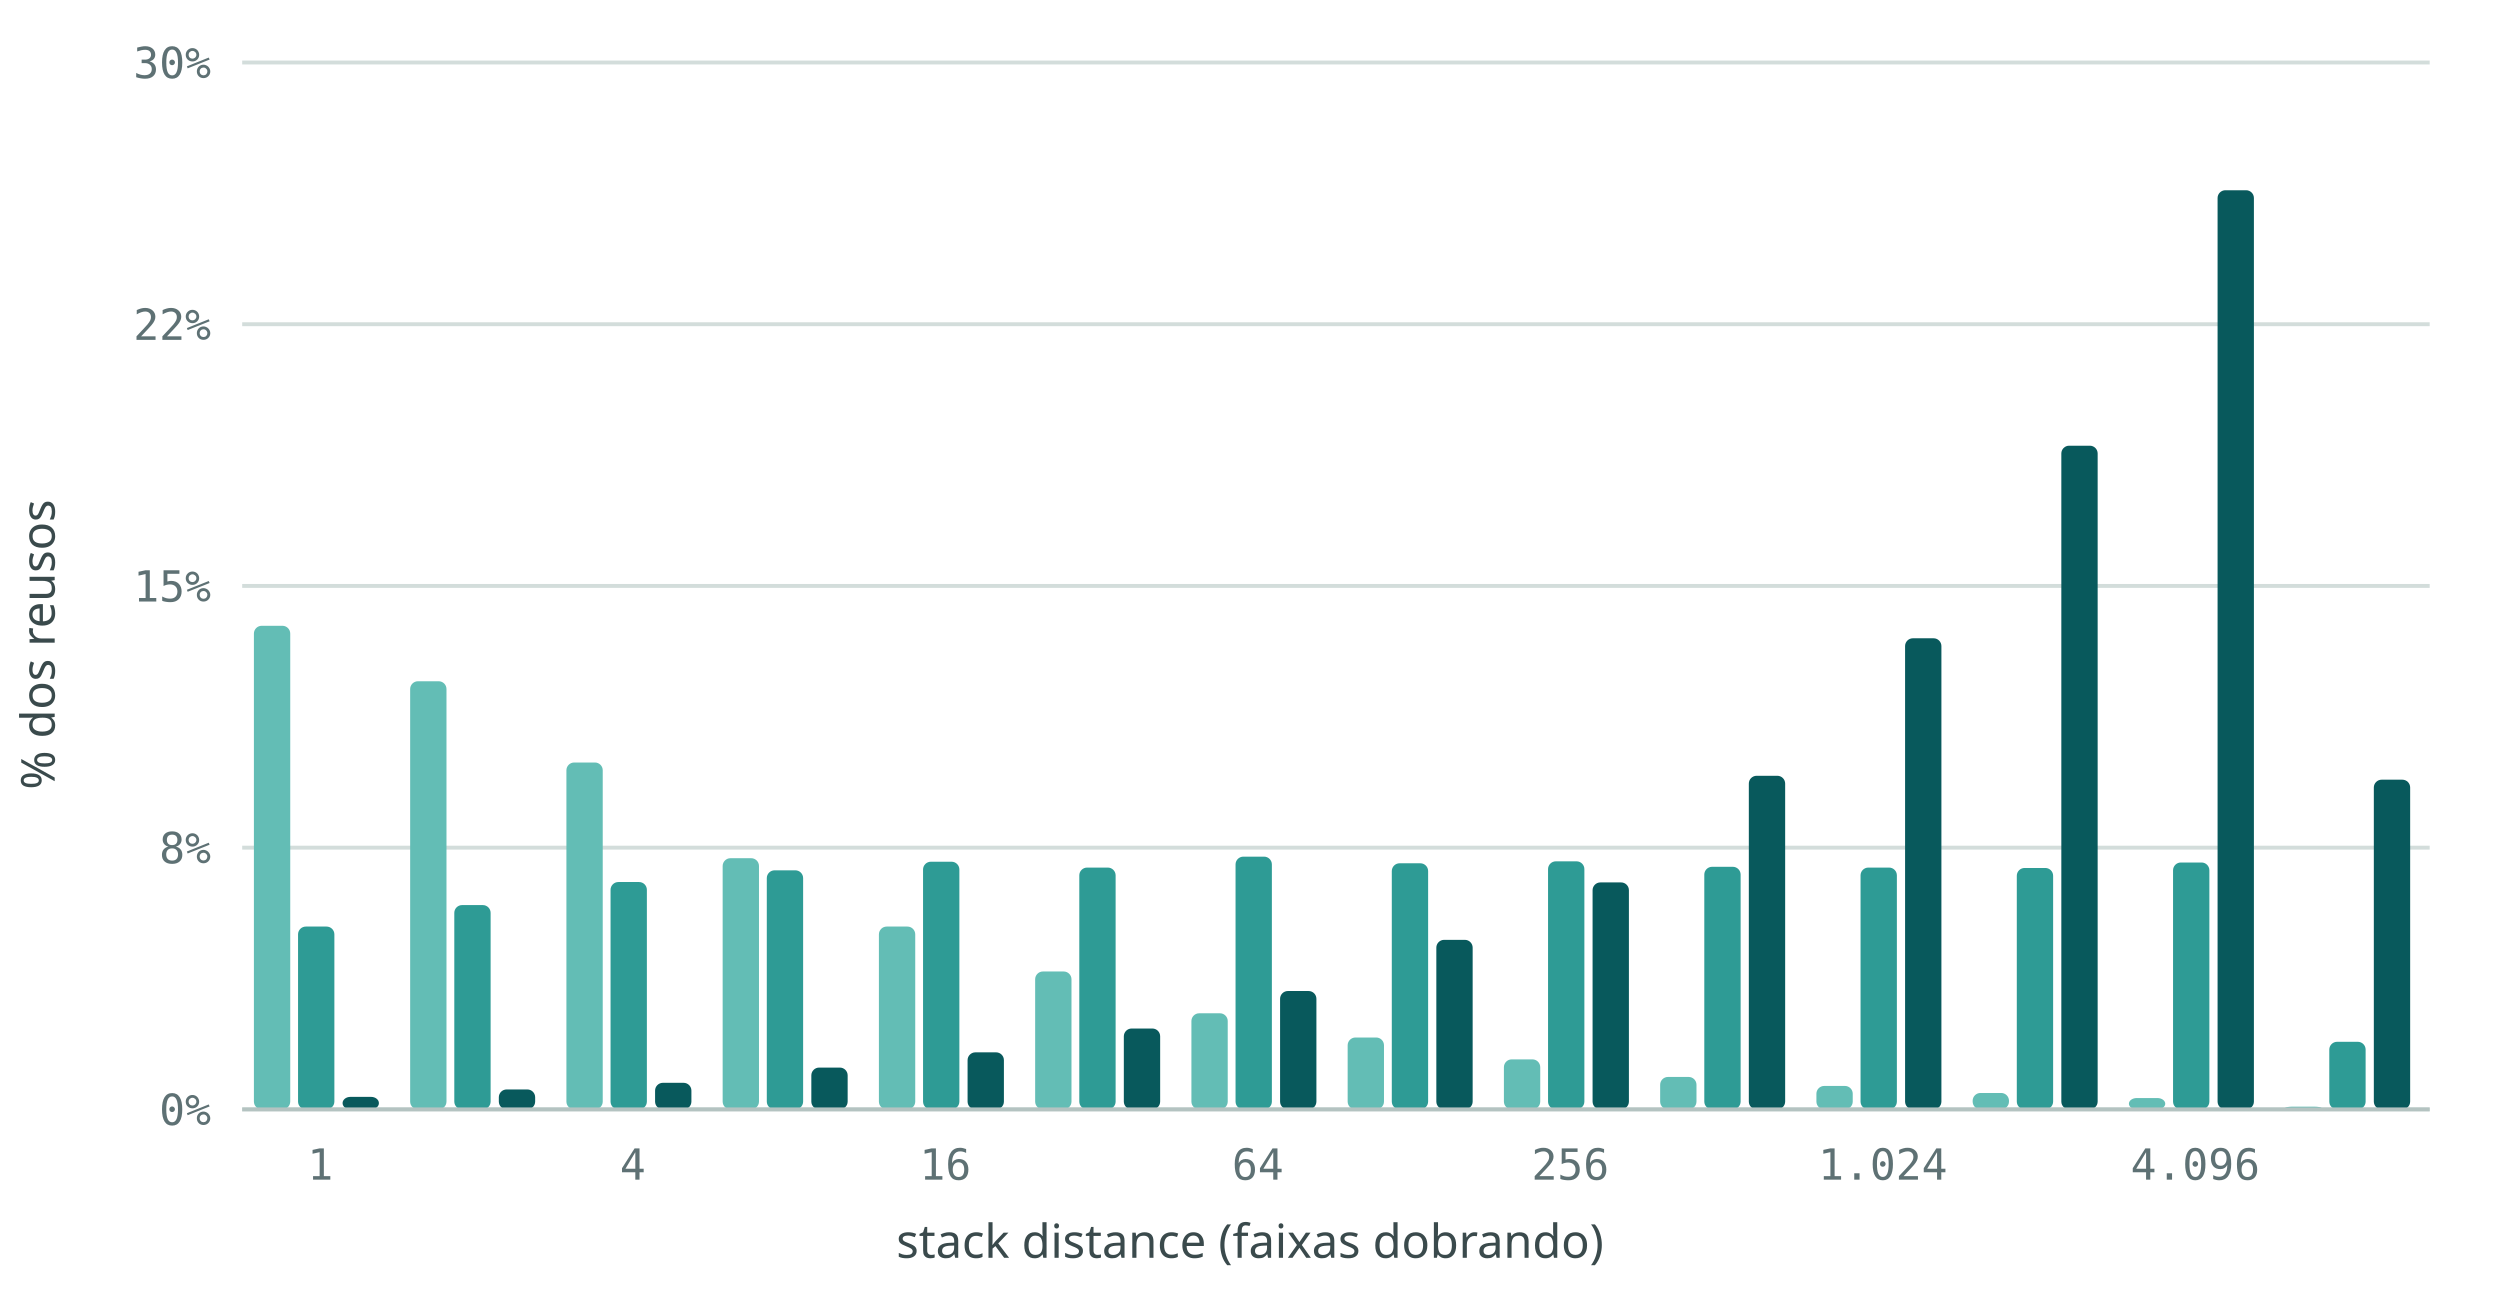
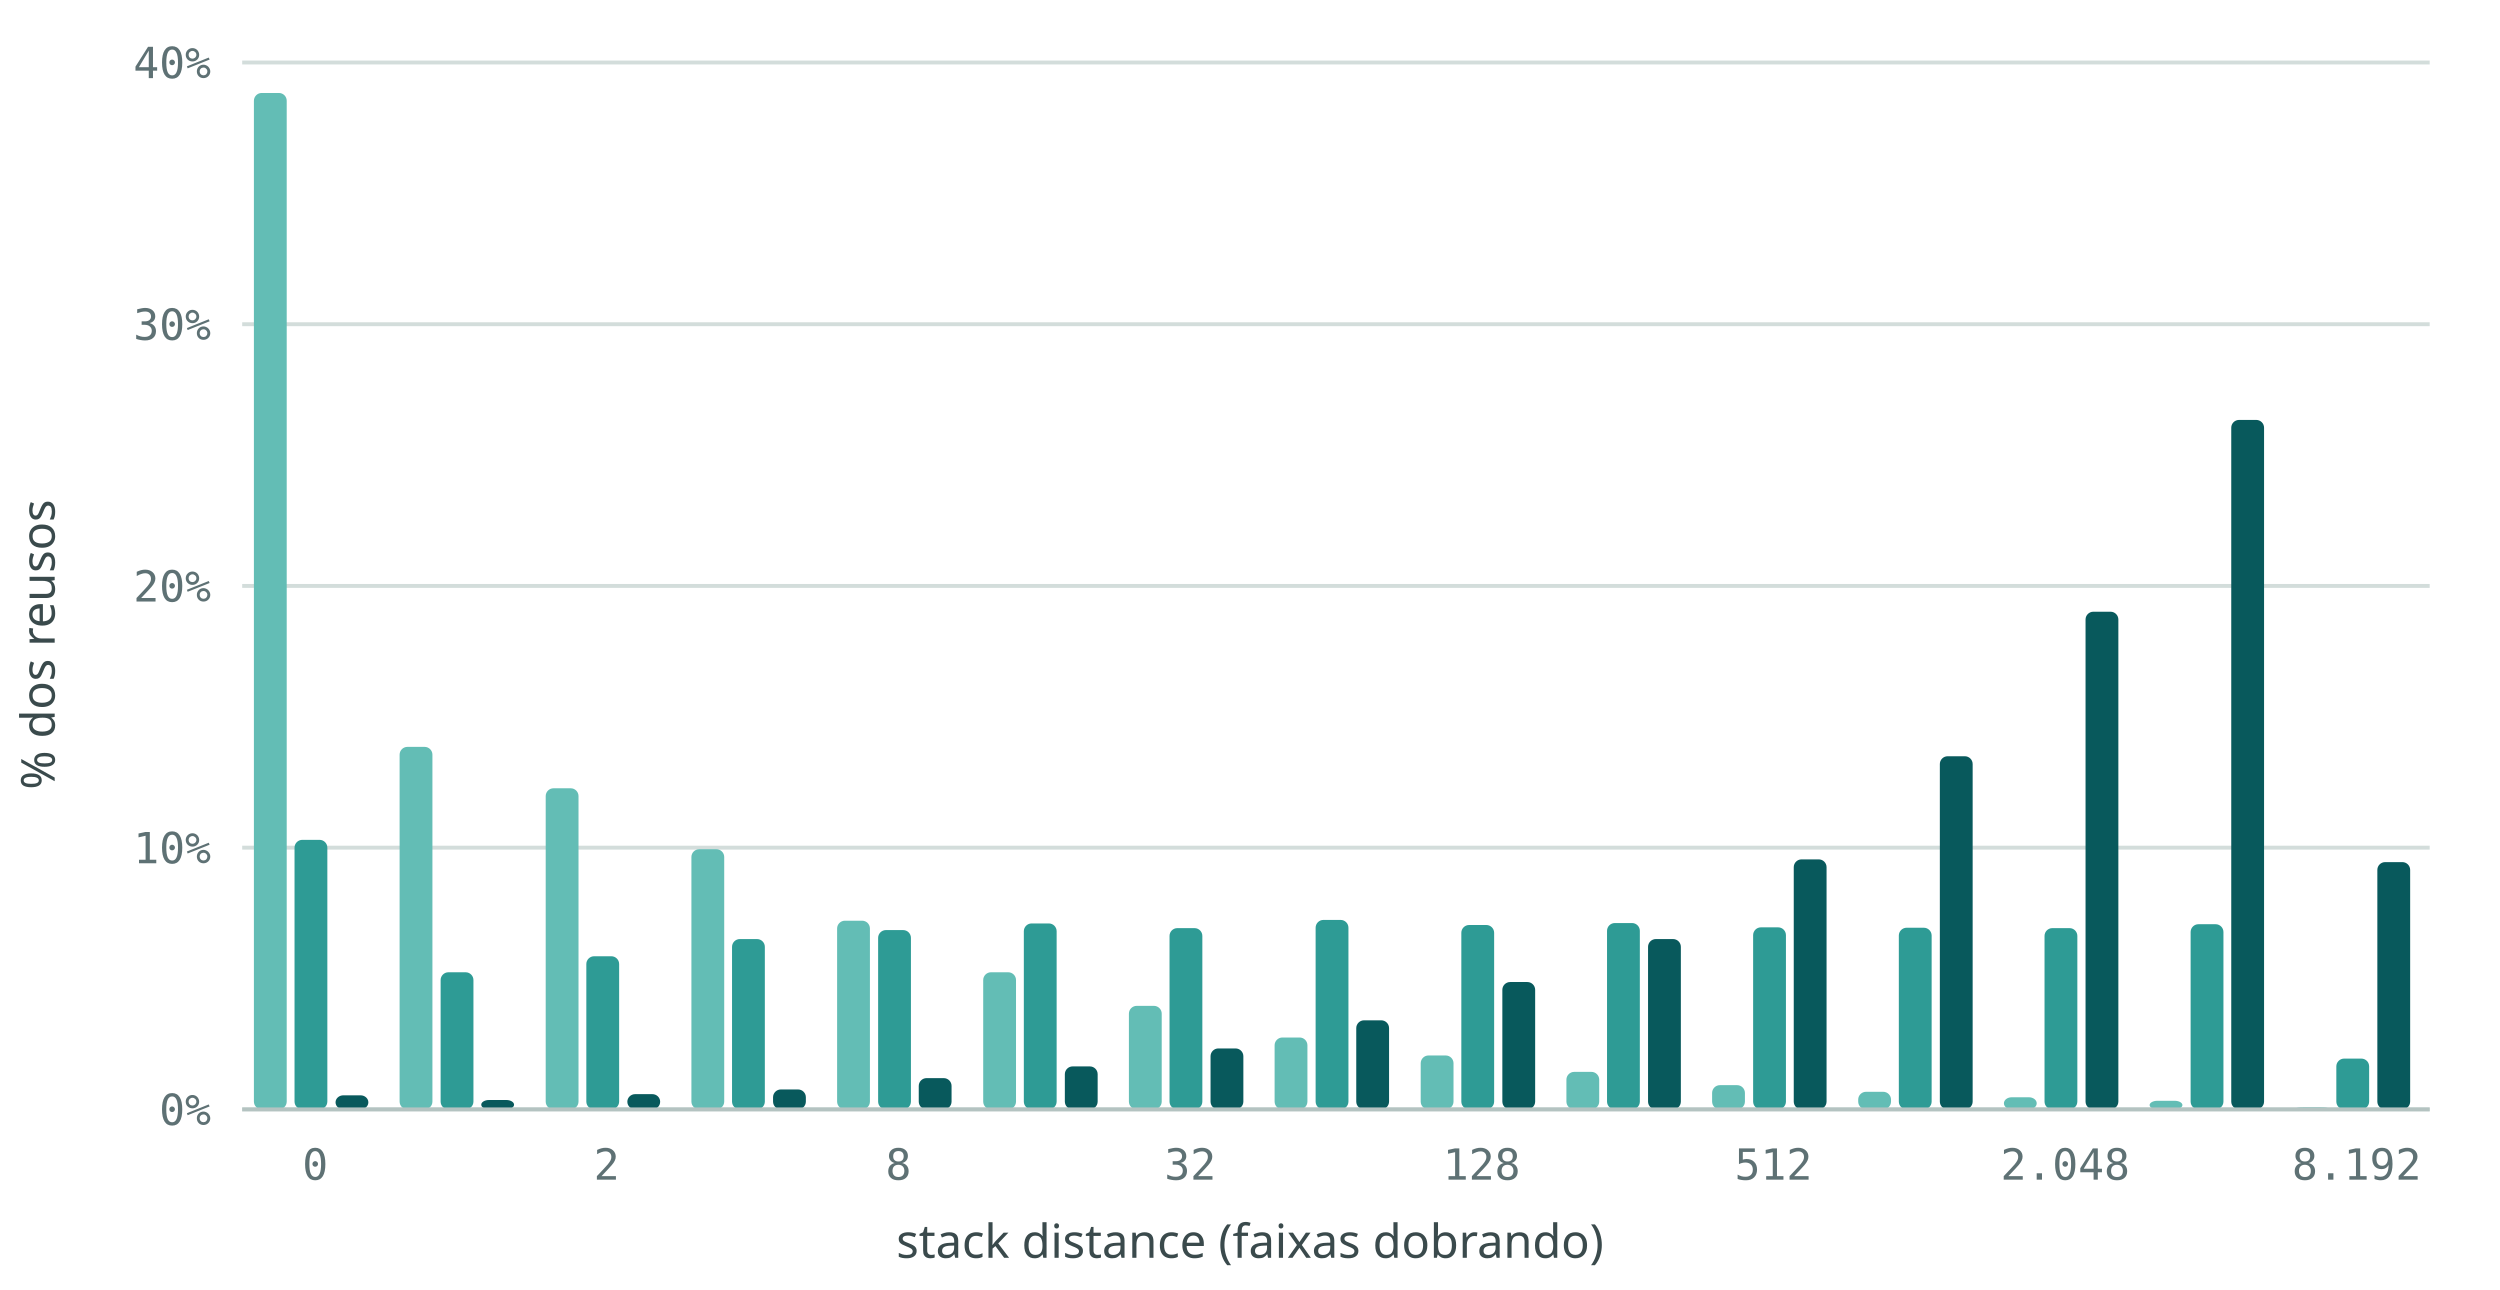
<svg xmlns="http://www.w3.org/2000/svg" viewBox="0 0 640 330" role="img" aria-label="Distribuicao da stack distance por faixa">
  <style>.gx{stroke:#D3DDDB;stroke-width:1}.ax{stroke:#B4C3C1;stroke-width:1}.tk{font:11px ui-monospace,monospace;fill:#5E7174}.lb{font:12px system-ui,sans-serif;fill:#3A4A4C}</style>
  <line class="gx" x1="62.0" y1="284.0" x2="622.0" y2="284.0" />
  <text class="tk" x="54.0" y="288.0" text-anchor="end">0%</text>
  <line class="gx" x1="62.0" y1="217.0" x2="622.0" y2="217.0" />
-   <text class="tk" x="54.0" y="221.0" text-anchor="end">8%</text>
+   <text class="tk" x="54.0" y="221.0" text-anchor="end">10%</text>
  <line class="gx" x1="62.0" y1="150.0" x2="622.0" y2="150.0" />
-   <text class="tk" x="54.0" y="154.0" text-anchor="end">15%</text>
+   <text class="tk" x="54.0" y="154.0" text-anchor="end">20%</text>
  <line class="gx" x1="62.0" y1="83.0" x2="622.0" y2="83.0" />
-   <text class="tk" x="54.0" y="87.0" text-anchor="end">22%</text>
+   <text class="tk" x="54.0" y="87.0" text-anchor="end">30%</text>
  <line class="gx" x1="62.0" y1="16.0" x2="622.0" y2="16.0" />
-   <text class="tk" x="54.0" y="20.0" text-anchor="end">30%</text>
-   <text class="tk" x="82.0" y="302.0" text-anchor="middle">1</text>
-   <rect x="65.0" y="160.2" width="9.3" height="123.8" rx="2" fill="#63BDB5" />
-   <rect x="76.3" y="237.2" width="9.3" height="46.8" rx="2" fill="#2E9B95" />
-   <rect x="87.7" y="280.8" width="9.3" height="3.2" rx="2" fill="#08595C" />
-   <rect x="105.0" y="174.4" width="9.3" height="109.6" rx="2" fill="#63BDB5" />
-   <rect x="116.3" y="231.7" width="9.3" height="52.3" rx="2" fill="#2E9B95" />
-   <rect x="127.7" y="278.9" width="9.3" height="5.1" rx="2" fill="#08595C" />
-   <text class="tk" x="162.0" y="302.0" text-anchor="middle">4</text>
-   <rect x="145.0" y="195.2" width="9.3" height="88.8" rx="2" fill="#63BDB5" />
-   <rect x="156.3" y="225.8" width="9.3" height="58.2" rx="2" fill="#2E9B95" />
-   <rect x="167.7" y="277.2" width="9.3" height="6.8" rx="2" fill="#08595C" />
-   <rect x="185.0" y="219.7" width="9.3" height="64.3" rx="2" fill="#63BDB5" />
-   <rect x="196.3" y="222.8" width="9.3" height="61.2" rx="2" fill="#2E9B95" />
-   <rect x="207.7" y="273.3" width="9.3" height="10.7" rx="2" fill="#08595C" />
-   <text class="tk" x="242.0" y="302.0" text-anchor="middle">16</text>
-   <rect x="225.0" y="237.2" width="9.3" height="46.8" rx="2" fill="#63BDB5" />
-   <rect x="236.3" y="220.6" width="9.3" height="63.4" rx="2" fill="#2E9B95" />
-   <rect x="247.7" y="269.4" width="9.3" height="14.6" rx="2" fill="#08595C" />
-   <rect x="265.0" y="248.7" width="9.3" height="35.3" rx="2" fill="#63BDB5" />
-   <rect x="276.3" y="222.1" width="9.3" height="61.9" rx="2" fill="#2E9B95" />
-   <rect x="287.7" y="263.3" width="9.3" height="20.7" rx="2" fill="#08595C" />
-   <text class="tk" x="322.0" y="302.0" text-anchor="middle">64</text>
-   <rect x="305.0" y="259.4" width="9.3" height="24.6" rx="2" fill="#63BDB5" />
-   <rect x="316.3" y="219.3" width="9.3" height="64.7" rx="2" fill="#2E9B95" />
-   <rect x="327.7" y="253.7" width="9.3" height="30.3" rx="2" fill="#08595C" />
-   <rect x="345.0" y="265.6" width="9.3" height="18.4" rx="2" fill="#63BDB5" />
-   <rect x="356.3" y="221.0" width="9.3" height="63.0" rx="2" fill="#2E9B95" />
-   <rect x="367.7" y="240.6" width="9.3" height="43.4" rx="2" fill="#08595C" />
-   <text class="tk" x="402.0" y="302.0" text-anchor="middle">256</text>
-   <rect x="385.0" y="271.2" width="9.3" height="12.8" rx="2" fill="#63BDB5" />
-   <rect x="396.3" y="220.5" width="9.3" height="63.5" rx="2" fill="#2E9B95" />
-   <rect x="407.7" y="225.9" width="9.3" height="58.1" rx="2" fill="#08595C" />
-   <rect x="425.0" y="275.7" width="9.3" height="8.3" rx="2" fill="#63BDB5" />
-   <rect x="436.3" y="221.9" width="9.3" height="62.1" rx="2" fill="#2E9B95" />
-   <rect x="447.7" y="198.6" width="9.3" height="85.4" rx="2" fill="#08595C" />
-   <text class="tk" x="482.0" y="302.0" text-anchor="middle">1.024</text>
-   <rect x="465.0" y="278.0" width="9.3" height="6.0" rx="2" fill="#63BDB5" />
-   <rect x="476.3" y="222.1" width="9.3" height="61.9" rx="2" fill="#2E9B95" />
-   <rect x="487.7" y="163.4" width="9.3" height="120.6" rx="2" fill="#08595C" />
-   <rect x="505.0" y="279.8" width="9.3" height="4.2" rx="2" fill="#63BDB5" />
-   <rect x="516.3" y="222.2" width="9.3" height="61.8" rx="2" fill="#2E9B95" />
-   <rect x="527.7" y="114.1" width="9.3" height="169.9" rx="2" fill="#08595C" />
-   <text class="tk" x="562.0" y="302.0" text-anchor="middle">4.096</text>
-   <rect x="545.0" y="281.1" width="9.3" height="2.9" rx="2" fill="#63BDB5" />
-   <rect x="556.3" y="220.8" width="9.3" height="63.2" rx="2" fill="#2E9B95" />
-   <rect x="567.7" y="48.7" width="9.3" height="235.3" rx="2" fill="#08595C" />
-   <rect x="585.0" y="283.3" width="9.3" height="0.7" rx="2" fill="#63BDB5" />
-   <rect x="596.3" y="266.7" width="9.3" height="17.3" rx="2" fill="#2E9B95" />
-   <rect x="607.7" y="199.6" width="9.3" height="84.4" rx="2" fill="#08595C" />
+   <text class="tk" x="54.0" y="20.0" text-anchor="end">40%</text>
+   <text class="tk" x="80.7" y="302.0" text-anchor="middle">0</text>
+   <rect x="65.0" y="23.8" width="8.4" height="260.2" rx="2" fill="#63BDB5" />
+   <rect x="75.4" y="215.0" width="8.4" height="69.0" rx="2" fill="#2E9B95" />
+   <rect x="85.9" y="280.4" width="8.4" height="3.6" rx="2" fill="#08595C" />
+   <rect x="102.3" y="191.2" width="8.4" height="92.8" rx="2" fill="#63BDB5" />
+   <rect x="112.8" y="248.9" width="8.4" height="35.1" rx="2" fill="#2E9B95" />
+   <rect x="123.2" y="281.6" width="8.4" height="2.4" rx="2" fill="#08595C" />
+   <text class="tk" x="155.3" y="302.0" text-anchor="middle">2</text>
+   <rect x="139.7" y="201.8" width="8.4" height="82.2" rx="2" fill="#63BDB5" />
+   <rect x="150.1" y="244.8" width="8.4" height="39.2" rx="2" fill="#2E9B95" />
+   <rect x="160.6" y="280.1" width="8.4" height="3.9" rx="2" fill="#08595C" />
+   <rect x="177.0" y="217.4" width="8.4" height="66.6" rx="2" fill="#63BDB5" />
+   <rect x="187.4" y="240.4" width="8.4" height="43.6" rx="2" fill="#2E9B95" />
+   <rect x="197.9" y="278.9" width="8.4" height="5.1" rx="2" fill="#08595C" />
+   <text class="tk" x="230.0" y="302.0" text-anchor="middle">8</text>
+   <rect x="214.3" y="235.7" width="8.4" height="48.3" rx="2" fill="#63BDB5" />
+   <rect x="224.8" y="238.1" width="8.4" height="45.9" rx="2" fill="#2E9B95" />
+   <rect x="235.2" y="276.0" width="8.4" height="8.0" rx="2" fill="#08595C" />
+   <rect x="251.7" y="248.9" width="8.4" height="35.1" rx="2" fill="#63BDB5" />
+   <rect x="262.1" y="236.4" width="8.4" height="47.6" rx="2" fill="#2E9B95" />
+   <rect x="272.6" y="273.0" width="8.4" height="11.0" rx="2" fill="#08595C" />
+   <text class="tk" x="304.7" y="302.0" text-anchor="middle">32</text>
+   <rect x="289.0" y="257.5" width="8.4" height="26.5" rx="2" fill="#63BDB5" />
+   <rect x="299.4" y="237.6" width="8.4" height="46.4" rx="2" fill="#2E9B95" />
+   <rect x="309.9" y="268.4" width="8.4" height="15.6" rx="2" fill="#08595C" />
+   <rect x="326.3" y="265.6" width="8.4" height="18.4" rx="2" fill="#63BDB5" />
+   <rect x="336.8" y="235.5" width="8.4" height="48.5" rx="2" fill="#2E9B95" />
+   <rect x="347.2" y="261.2" width="8.4" height="22.8" rx="2" fill="#08595C" />
+   <text class="tk" x="379.3" y="302.0" text-anchor="middle">128</text>
+   <rect x="363.7" y="270.2" width="8.4" height="13.8" rx="2" fill="#63BDB5" />
+   <rect x="374.1" y="236.8" width="8.4" height="47.2" rx="2" fill="#2E9B95" />
+   <rect x="384.6" y="251.4" width="8.4" height="32.6" rx="2" fill="#08595C" />
+   <rect x="401.0" y="274.4" width="8.4" height="9.6" rx="2" fill="#63BDB5" />
+   <rect x="411.4" y="236.3" width="8.4" height="47.7" rx="2" fill="#2E9B95" />
+   <rect x="421.9" y="240.4" width="8.4" height="43.6" rx="2" fill="#08595C" />
+   <text class="tk" x="454.0" y="302.0" text-anchor="middle">512</text>
+   <rect x="438.3" y="277.8" width="8.4" height="6.2" rx="2" fill="#63BDB5" />
+   <rect x="448.8" y="237.4" width="8.4" height="46.6" rx="2" fill="#2E9B95" />
+   <rect x="459.2" y="220.0" width="8.4" height="64.0" rx="2" fill="#08595C" />
+   <rect x="475.7" y="279.5" width="8.4" height="4.5" rx="2" fill="#63BDB5" />
+   <rect x="486.1" y="237.5" width="8.4" height="46.5" rx="2" fill="#2E9B95" />
+   <rect x="496.6" y="193.6" width="8.4" height="90.4" rx="2" fill="#08595C" />
+   <text class="tk" x="528.7" y="302.0" text-anchor="middle">2.048</text>
+   <rect x="513.0" y="280.9" width="8.4" height="3.1" rx="2" fill="#63BDB5" />
+   <rect x="523.4" y="237.6" width="8.4" height="46.4" rx="2" fill="#2E9B95" />
+   <rect x="533.9" y="156.6" width="8.4" height="127.4" rx="2" fill="#08595C" />
+   <rect x="550.3" y="281.8" width="8.4" height="2.2" rx="2" fill="#63BDB5" />
+   <rect x="560.8" y="236.6" width="8.4" height="47.4" rx="2" fill="#2E9B95" />
+   <rect x="571.2" y="107.5" width="8.4" height="176.5" rx="2" fill="#08595C" />
+   <text class="tk" x="603.3" y="302.0" text-anchor="middle">8.192</text>
+   <rect x="587.7" y="283.5" width="8.4" height="0.5" rx="2" fill="#63BDB5" />
+   <rect x="598.1" y="271.0" width="8.4" height="13.0" rx="2" fill="#2E9B95" />
+   <rect x="608.6" y="220.7" width="8.4" height="63.3" rx="2" fill="#08595C" />
  <line class="ax" x1="62.0" y1="284.0" x2="622.0" y2="284.0" />
  <text class="lb" x="320.0" y="322.0" text-anchor="middle">stack distance (faixas dobrando)</text>
  <text class="lb" transform="translate(14,165.0) rotate(-90)" text-anchor="middle">% dos reusos</text>
</svg>
